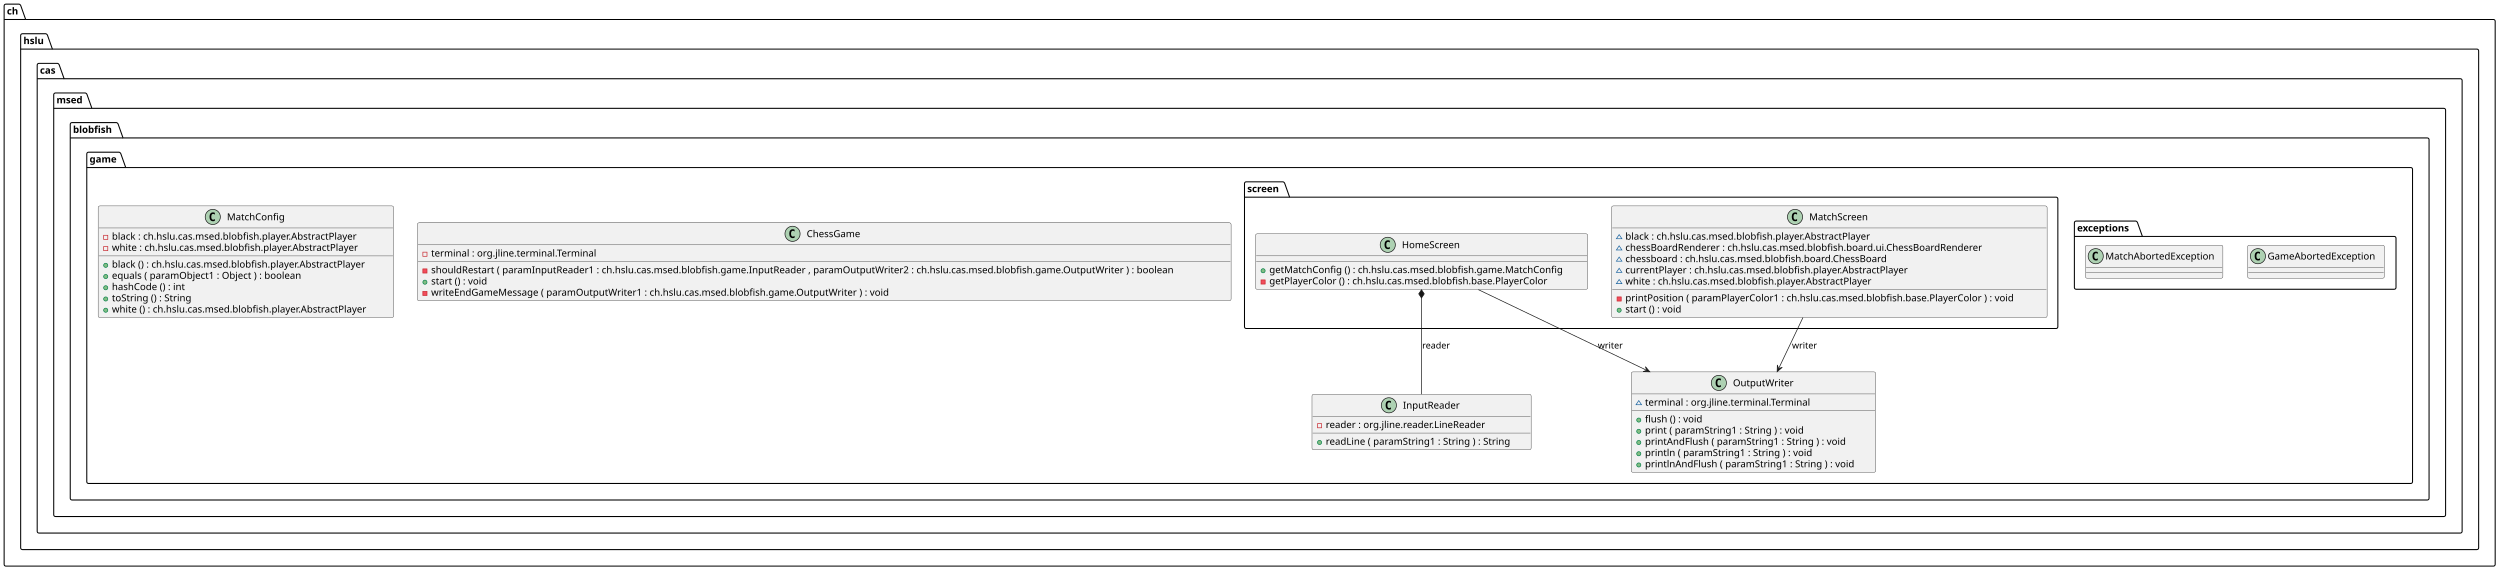
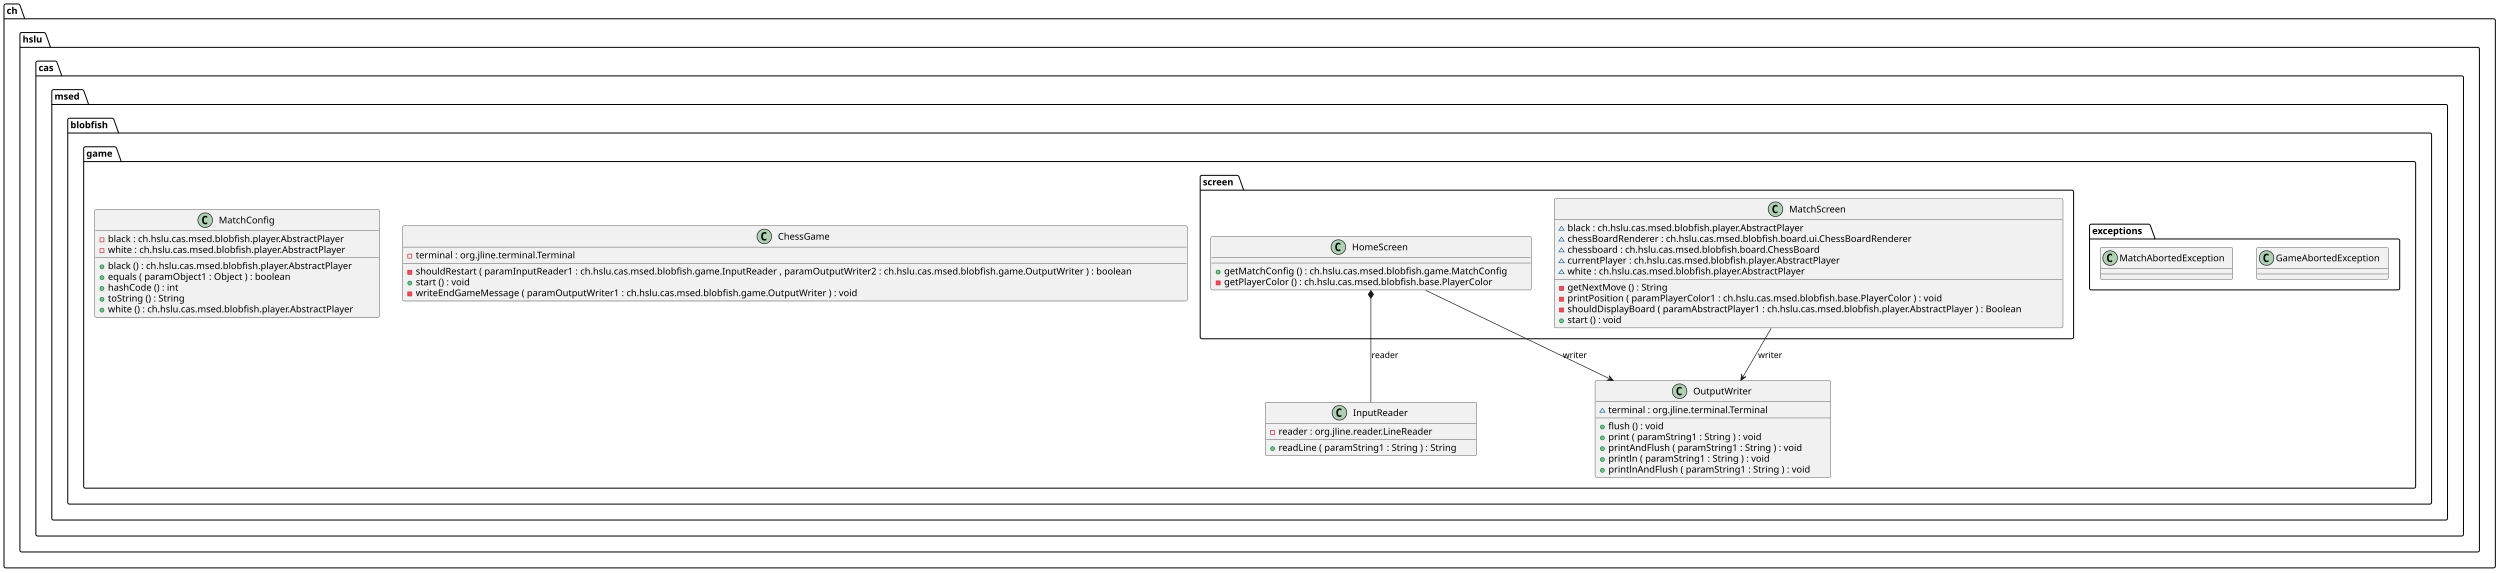
- <svg xmlns="http://www.w3.org/2000/svg" contentStyleType="text/css" data-diagram-type="CLASS" height="829px" preserveAspectRatio="none" style="width:3630px;height:829px;background:#FFFFFF;" version="1.1" viewBox="0 0 3630 829" width="3630px" zoomAndPan="magnify">
+ <svg xmlns="http://www.w3.org/2000/svg" contentStyleType="text/css" data-diagram-type="CLASS" height="862px" preserveAspectRatio="none" style="width:3764px;height:862px;background:#FFFFFF;" version="1.1" viewBox="0 0 3764 862" width="3764px" zoomAndPan="magnify">
  <defs />
  <g>
    <g class="cluster" data-entity="ch" data-source-line="2" data-uid="ent0003" id="cluster_ch">
-       <path d="M8.5,6 L27.766,6 A3.75,3.75 0 0 1 30.266,8.5 L37.266,28.297 L3620.5,28.297 A2.5,2.5 0 0 1 3623,30.797 L3623,819.5 A2.5,2.5 0 0 1 3620.5,822 L8.5,822 A2.5,2.5 0 0 1 6,819.5 L6,8.5 A2.5,2.5 0 0 1 8.5,6" fill="none" style="stroke:#000000;stroke-width:1.5;" />
+       <path d="M8.5,6 L27.766,6 A3.75,3.75 0 0 1 30.266,8.5 L37.266,28.297 L3754.5,28.297 A2.5,2.5 0 0 1 3757,30.797 L3757,852.5 A2.5,2.5 0 0 1 3754.5,855 L8.5,855 A2.5,2.5 0 0 1 6,852.5 L6,8.5 A2.5,2.5 0 0 1 8.5,6" fill="none" style="stroke:#000000;stroke-width:1.5;" />
      <line style="stroke:#000000;stroke-width:1.5;" x1="6" x2="37.266" y1="28.297" y2="28.297" />
      <text fill="#000000" font-family="sans-serif" font-size="14" font-weight="bold" lengthAdjust="spacing" textLength="18.266" x="10" y="20.995">ch</text>
    </g>
    <g class="cluster" data-entity="hslu" data-source-line="2" data-uid="ent0004" id="cluster_hslu">
-       <path d="M32.5,49 L66.565,49 A3.75,3.75 0 0 1 69.065,51.5 L76.065,71.297 L3596.5,71.297 A2.5,2.5 0 0 1 3599,73.797 L3599,795.5 A2.5,2.5 0 0 1 3596.5,798 L32.5,798 A2.5,2.5 0 0 1 30,795.5 L30,51.5 A2.5,2.5 0 0 1 32.5,49" fill="none" style="stroke:#000000;stroke-width:1.5;" />
+       <path d="M32.5,49 L66.565,49 A3.75,3.75 0 0 1 69.065,51.5 L76.065,71.297 L3730.5,71.297 A2.5,2.5 0 0 1 3733,73.797 L3733,828.5 A2.5,2.5 0 0 1 3730.5,831 L32.5,831 A2.5,2.5 0 0 1 30,828.5 L30,51.5 A2.5,2.5 0 0 1 32.5,49" fill="none" style="stroke:#000000;stroke-width:1.5;" />
      <line style="stroke:#000000;stroke-width:1.5;" x1="30" x2="76.065" y1="71.297" y2="71.297" />
      <text fill="#000000" font-family="sans-serif" font-size="14" font-weight="bold" lengthAdjust="spacing" textLength="33.065" x="34" y="63.995">hslu</text>
    </g>
    <g class="cluster" data-entity="cas" data-source-line="2" data-uid="ent0005" id="cluster_cas">
-       <path d="M56.5,92 L83.579,92 A3.75,3.75 0 0 1 86.079,94.5 L93.079,114.297 L3572.5,114.297 A2.5,2.5 0 0 1 3575,116.797 L3575,771.5 A2.5,2.5 0 0 1 3572.5,774 L56.5,774 A2.5,2.5 0 0 1 54,771.5 L54,94.5 A2.5,2.5 0 0 1 56.5,92" fill="none" style="stroke:#000000;stroke-width:1.5;" />
+       <path d="M56.5,92 L83.579,92 A3.75,3.75 0 0 1 86.079,94.5 L93.079,114.297 L3706.5,114.297 A2.5,2.5 0 0 1 3709,116.797 L3709,804.5 A2.5,2.5 0 0 1 3706.5,807 L56.5,807 A2.5,2.5 0 0 1 54,804.5 L54,94.5 A2.5,2.5 0 0 1 56.5,92" fill="none" style="stroke:#000000;stroke-width:1.5;" />
      <line style="stroke:#000000;stroke-width:1.5;" x1="54" x2="93.079" y1="114.297" y2="114.297" />
      <text fill="#000000" font-family="sans-serif" font-size="14" font-weight="bold" lengthAdjust="spacing" textLength="26.079" x="58" y="106.995">cas</text>
    </g>
    <g class="cluster" data-entity="msed" data-source-line="2" data-uid="ent0006" id="cluster_msed">
-       <path d="M80.5,135 L123.938,135 A3.75,3.75 0 0 1 126.438,137.5 L133.438,157.297 L3548.5,157.297 A2.5,2.5 0 0 1 3551,159.797 L3551,747.5 A2.5,2.5 0 0 1 3548.5,750 L80.5,750 A2.5,2.5 0 0 1 78,747.5 L78,137.5 A2.5,2.5 0 0 1 80.5,135" fill="none" style="stroke:#000000;stroke-width:1.5;" />
+       <path d="M80.5,135 L123.938,135 A3.75,3.75 0 0 1 126.438,137.5 L133.438,157.297 L3682.5,157.297 A2.5,2.5 0 0 1 3685,159.797 L3685,780.5 A2.5,2.5 0 0 1 3682.5,783 L80.5,783 A2.5,2.5 0 0 1 78,780.5 L78,137.5 A2.5,2.5 0 0 1 80.5,135" fill="none" style="stroke:#000000;stroke-width:1.5;" />
      <line style="stroke:#000000;stroke-width:1.5;" x1="78" x2="133.438" y1="157.297" y2="157.297" />
      <text fill="#000000" font-family="sans-serif" font-size="14" font-weight="bold" lengthAdjust="spacing" textLength="42.438" x="82" y="149.995">msed</text>
    </g>
    <g class="cluster" data-entity="blobfish" data-source-line="2" data-uid="ent0007" id="cluster_blobfish">
-       <path d="M104.5,178 L169.149,178 A3.75,3.75 0 0 1 171.649,180.5 L178.649,200.297 L3524.5,200.297 A2.5,2.5 0 0 1 3527,202.797 L3527,723.5 A2.5,2.5 0 0 1 3524.5,726 L104.5,726 A2.5,2.5 0 0 1 102,723.5 L102,180.5 A2.5,2.5 0 0 1 104.5,178" fill="none" style="stroke:#000000;stroke-width:1.5;" />
+       <path d="M104.5,178 L169.149,178 A3.75,3.75 0 0 1 171.649,180.5 L178.649,200.297 L3658.5,200.297 A2.5,2.5 0 0 1 3661,202.797 L3661,756.5 A2.5,2.5 0 0 1 3658.5,759 L104.5,759 A2.5,2.5 0 0 1 102,756.5 L102,180.5 A2.5,2.5 0 0 1 104.5,178" fill="none" style="stroke:#000000;stroke-width:1.5;" />
      <line style="stroke:#000000;stroke-width:1.5;" x1="102" x2="178.649" y1="200.297" y2="200.297" />
      <text fill="#000000" font-family="sans-serif" font-size="14" font-weight="bold" lengthAdjust="spacing" textLength="63.649" x="106" y="192.995">blobfish</text>
    </g>
    <g class="cluster" data-entity="game" data-source-line="2" data-uid="ent0008" id="cluster_game">
-       <path d="M128.5,221 L173.052,221 A3.75,3.75 0 0 1 175.552,223.5 L182.552,243.297 L3500.5,243.297 A2.5,2.5 0 0 1 3503,245.797 L3503,699.5 A2.5,2.5 0 0 1 3500.5,702 L128.5,702 A2.5,2.5 0 0 1 126,699.5 L126,223.5 A2.5,2.5 0 0 1 128.5,221" fill="none" style="stroke:#000000;stroke-width:1.5;" />
+       <path d="M128.5,221 L173.052,221 A3.75,3.75 0 0 1 175.552,223.5 L182.552,243.297 L3634.5,243.297 A2.5,2.5 0 0 1 3637,245.797 L3637,732.5 A2.5,2.5 0 0 1 3634.5,735 L128.5,735 A2.5,2.5 0 0 1 126,732.5 L126,223.5 A2.5,2.5 0 0 1 128.5,221" fill="none" style="stroke:#000000;stroke-width:1.5;" />
      <line style="stroke:#000000;stroke-width:1.5;" x1="126" x2="182.552" y1="243.297" y2="243.297" />
      <text fill="#000000" font-family="sans-serif" font-size="14" font-weight="bold" lengthAdjust="spacing" textLength="43.552" x="130" y="235.995">game</text>
    </g>
    <g class="cluster" data-entity="exceptions" data-source-line="37" data-uid="ent0013" id="cluster_exceptions">
-       <path d="M3014.5,321 L3101.25,321 A3.75,3.75 0 0 1 3103.75,323.5 L3110.75,343.297 L3476.5,343.297 A2.5,2.5 0 0 1 3479,345.797 L3479,417.5 A2.5,2.5 0 0 1 3476.5,420 L3014.5,420 A2.5,2.5 0 0 1 3012,417.5 L3012,323.5 A2.5,2.5 0 0 1 3014.5,321" fill="none" style="stroke:#000000;stroke-width:1.5;" />
-       <line style="stroke:#000000;stroke-width:1.5;" x1="3012" x2="3110.75" y1="343.297" y2="343.297" />
-       <text fill="#000000" font-family="sans-serif" font-size="14" font-weight="bold" lengthAdjust="spacing" textLength="85.75" x="3016" y="335.995">exceptions</text>
+       <path d="M3148.5,337.5 L3235.25,337.5 A3.75,3.75 0 0 1 3237.75,340 L3244.75,359.797 L3610.5,359.797 A2.5,2.5 0 0 1 3613,362.297 L3613,434 A2.5,2.5 0 0 1 3610.5,436.5 L3148.5,436.5 A2.5,2.5 0 0 1 3146,434 L3146,340 A2.5,2.5 0 0 1 3148.5,337.5" fill="none" style="stroke:#000000;stroke-width:1.5;" />
+       <line style="stroke:#000000;stroke-width:1.5;" x1="3146" x2="3244.75" y1="359.797" y2="359.797" />
+       <text fill="#000000" font-family="sans-serif" font-size="14" font-weight="bold" lengthAdjust="spacing" textLength="85.75" x="3150" y="352.495">exceptions</text>
    </g>
    <g class="cluster" data-entity="screen" data-source-line="45" data-uid="ent0016" id="cluster_screen">
-       <path d="M1809.5,264 L1862.993,264 A3.75,3.75 0 0 1 1865.493,266.5 L1872.493,286.297 L2985.5,286.297 A2.5,2.5 0 0 1 2988,288.797 L2988,474.5 A2.5,2.5 0 0 1 2985.5,477 L1809.5,477 A2.5,2.5 0 0 1 1807,474.5 L1807,266.5 A2.5,2.5 0 0 1 1809.5,264" fill="none" style="stroke:#000000;stroke-width:1.5;" />
+       <path d="M1809.5,264 L1862.993,264 A3.75,3.75 0 0 1 1865.493,266.5 L1872.493,286.297 L3119.5,286.297 A2.5,2.5 0 0 1 3122,288.797 L3122,507.5 A2.5,2.5 0 0 1 3119.5,510 L1809.5,510 A2.5,2.5 0 0 1 1807,507.5 L1807,266.5 A2.5,2.5 0 0 1 1809.5,264" fill="none" style="stroke:#000000;stroke-width:1.5;" />
      <line style="stroke:#000000;stroke-width:1.5;" x1="1807" x2="1872.493" y1="286.297" y2="286.297" />
      <text fill="#000000" font-family="sans-serif" font-size="14" font-weight="bold" lengthAdjust="spacing" textLength="52.493" x="1811" y="278.995">screen</text>
    </g>
    <g class="entity" data-entity="ChessGame" data-source-line="2" data-uid="ent0002" id="entity_ChessGame">
-       <rect fill="#F1F1F1" height="113.188" rx="2.5" ry="2.5" style="stroke:#181818;stroke-width:0.5;" width="1181.547" x="606" y="323.5" />
-       <ellipse cx="1150.759" cy="339.5" fill="#ADD1B2" rx="11" ry="11" style="stroke:#181818;stroke-width:1;" />
-       <path d="M1153.728,345.141 Q1153.15,345.438 1152.509,345.578 Q1151.869,345.734 1151.166,345.734 Q1148.666,345.734 1147.337,344.094 Q1146.025,342.438 1146.025,339.312 Q1146.025,336.188 1147.337,334.531 Q1148.666,332.875 1151.166,332.875 Q1151.869,332.875 1152.509,333.031 Q1153.166,333.188 1153.728,333.484 L1153.728,336.203 Q1153.103,335.625 1152.509,335.359 Q1151.916,335.078 1151.291,335.078 Q1149.947,335.078 1149.259,336.156 Q1148.572,337.219 1148.572,339.312 Q1148.572,341.406 1149.259,342.484 Q1149.947,343.547 1151.291,343.547 Q1151.916,343.547 1152.509,343.281 Q1153.103,343 1153.728,342.422 L1153.728,345.141 Z " fill="#000000" />
-       <text fill="#000000" font-family="sans-serif" font-size="14" lengthAdjust="spacing" textLength="83.528" x="1171.259" y="344.347">ChessGame</text>
-       <line style="stroke:#181818;stroke-width:0.5;" x1="607" x2="1786.547" y1="355.5" y2="355.5" />
-       <rect fill="none" height="6" style="stroke:#C82930;stroke-width:1;" width="6" x="614" y="366.148" />
-       <text fill="#000000" font-family="sans-serif" font-size="14" lengthAdjust="spacing" textLength="258.576" x="626" y="372.495">terminal : org.jline.terminal.Terminal</text>
-       <line style="stroke:#181818;stroke-width:0.5;" x1="607" x2="1786.547" y1="379.797" y2="379.797" />
-       <rect fill="#F24D5C" height="6" style="stroke:#C82930;stroke-width:1;" width="6" x="614" y="390.445" />
-       <text fill="#000000" font-family="sans-serif" font-size="14" lengthAdjust="spacing" textLength="1155.547" x="626" y="396.792">shouldRestart ( paramInputReader1 : ch.hslu.cas.msed.blobfish.game.InputReader , paramOutputWriter2 : ch.hslu.cas.msed.blobfish.game.OutputWriter ) : boolean</text>
-       <ellipse cx="617" cy="409.742" fill="#84BE84" rx="3" ry="3" style="stroke:#038048;stroke-width:1;" />
-       <text fill="#000000" font-family="sans-serif" font-size="14" lengthAdjust="spacing" textLength="91.226" x="626" y="413.089">start () : void</text>
-       <rect fill="#F24D5C" height="6" style="stroke:#C82930;stroke-width:1;" width="6" x="614" y="423.039" />
-       <text fill="#000000" font-family="sans-serif" font-size="14" lengthAdjust="spacing" textLength="713.412" x="626" y="429.386">writeEndGameMessage ( paramOutputWriter1 : ch.hslu.cas.msed.blobfish.game.OutputWriter ) : void</text>
+       <rect fill="#F1F1F1" height="113.188" rx="2.5" ry="2.5" style="stroke:#181818;stroke-width:0.5;" width="1181.547" x="606" y="340" />
+       <ellipse cx="1150.759" cy="356" fill="#ADD1B2" rx="11" ry="11" style="stroke:#181818;stroke-width:1;" />
+       <path d="M1153.728,361.641 Q1153.15,361.938 1152.509,362.078 Q1151.869,362.234 1151.166,362.234 Q1148.666,362.234 1147.337,360.594 Q1146.025,358.938 1146.025,355.812 Q1146.025,352.688 1147.337,351.031 Q1148.666,349.375 1151.166,349.375 Q1151.869,349.375 1152.509,349.531 Q1153.166,349.688 1153.728,349.984 L1153.728,352.703 Q1153.103,352.125 1152.509,351.859 Q1151.916,351.578 1151.291,351.578 Q1149.947,351.578 1149.259,352.656 Q1148.572,353.719 1148.572,355.812 Q1148.572,357.906 1149.259,358.984 Q1149.947,360.047 1151.291,360.047 Q1151.916,360.047 1152.509,359.781 Q1153.103,359.5 1153.728,358.922 L1153.728,361.641 Z " fill="#000000" />
+       <text fill="#000000" font-family="sans-serif" font-size="14" lengthAdjust="spacing" textLength="83.528" x="1171.259" y="360.847">ChessGame</text>
+       <line style="stroke:#181818;stroke-width:0.5;" x1="607" x2="1786.547" y1="372" y2="372" />
+       <rect fill="none" height="6" style="stroke:#C82930;stroke-width:1;" width="6" x="614" y="382.648" />
+       <text fill="#000000" font-family="sans-serif" font-size="14" lengthAdjust="spacing" textLength="258.576" x="626" y="388.995">terminal : org.jline.terminal.Terminal</text>
+       <line style="stroke:#181818;stroke-width:0.5;" x1="607" x2="1786.547" y1="396.297" y2="396.297" />
+       <rect fill="#F24D5C" height="6" style="stroke:#C82930;stroke-width:1;" width="6" x="614" y="406.945" />
+       <text fill="#000000" font-family="sans-serif" font-size="14" lengthAdjust="spacing" textLength="1155.547" x="626" y="413.292">shouldRestart ( paramInputReader1 : ch.hslu.cas.msed.blobfish.game.InputReader , paramOutputWriter2 : ch.hslu.cas.msed.blobfish.game.OutputWriter ) : boolean</text>
+       <ellipse cx="617" cy="426.242" fill="#84BE84" rx="3" ry="3" style="stroke:#038048;stroke-width:1;" />
+       <text fill="#000000" font-family="sans-serif" font-size="14" lengthAdjust="spacing" textLength="91.226" x="626" y="429.589">start () : void</text>
+       <rect fill="#F24D5C" height="6" style="stroke:#C82930;stroke-width:1;" width="6" x="614" y="439.539" />
+       <text fill="#000000" font-family="sans-serif" font-size="14" lengthAdjust="spacing" textLength="713.412" x="626" y="445.886">writeEndGameMessage ( paramOutputWriter1 : ch.hslu.cas.msed.blobfish.game.OutputWriter ) : void</text>
    </g>
    <g class="entity" data-entity="InputReader" data-source-line="10" data-uid="ent0009" id="entity_InputReader">
-       <rect fill="#F1F1F1" height="80.594" rx="2.5" ry="2.5" style="stroke:#181818;stroke-width:0.5;" width="318.209" x="1905" y="572.5" />
-       <ellipse cx="2016.641" cy="588.5" fill="#ADD1B2" rx="11" ry="11" style="stroke:#181818;stroke-width:1;" />
-       <path d="M2019.61,594.141 Q2019.032,594.438 2018.391,594.578 Q2017.751,594.734 2017.047,594.734 Q2014.547,594.734 2013.219,593.094 Q2011.907,591.438 2011.907,588.312 Q2011.907,585.188 2013.219,583.531 Q2014.547,581.875 2017.047,581.875 Q2017.751,581.875 2018.391,582.031 Q2019.047,582.188 2019.61,582.484 L2019.61,585.203 Q2018.985,584.625 2018.391,584.359 Q2017.797,584.078 2017.172,584.078 Q2015.829,584.078 2015.141,585.156 Q2014.454,586.219 2014.454,588.312 Q2014.454,590.406 2015.141,591.484 Q2015.829,592.547 2017.172,592.547 Q2017.797,592.547 2018.391,592.281 Q2018.985,592 2019.61,591.422 L2019.61,594.141 Z " fill="#000000" />
-       <text fill="#000000" font-family="sans-serif" font-size="14" lengthAdjust="spacing" textLength="86.427" x="2037.141" y="593.347">InputReader</text>
-       <line style="stroke:#181818;stroke-width:0.5;" x1="1906" x2="2222.209" y1="604.5" y2="604.5" />
-       <rect fill="none" height="6" style="stroke:#C82930;stroke-width:1;" width="6" x="1913" y="615.148" />
-       <text fill="#000000" font-family="sans-serif" font-size="14" lengthAdjust="spacing" textLength="251.091" x="1925" y="621.495">reader : org.jline.reader.LineReader</text>
-       <line style="stroke:#181818;stroke-width:0.5;" x1="1906" x2="2222.209" y1="628.797" y2="628.797" />
-       <ellipse cx="1916" cy="642.445" fill="#84BE84" rx="3" ry="3" style="stroke:#038048;stroke-width:1;" />
-       <text fill="#000000" font-family="sans-serif" font-size="14" lengthAdjust="spacing" textLength="292.209" x="1925" y="645.792">readLine ( paramString1 : String ) : String</text>
+       <rect fill="#F1F1F1" height="80.594" rx="2.5" ry="2.5" style="stroke:#181818;stroke-width:0.5;" width="318.209" x="1905" y="605.5" />
+       <ellipse cx="2016.641" cy="621.5" fill="#ADD1B2" rx="11" ry="11" style="stroke:#181818;stroke-width:1;" />
+       <path d="M2019.61,627.141 Q2019.032,627.438 2018.391,627.578 Q2017.751,627.734 2017.047,627.734 Q2014.547,627.734 2013.219,626.094 Q2011.907,624.438 2011.907,621.312 Q2011.907,618.188 2013.219,616.531 Q2014.547,614.875 2017.047,614.875 Q2017.751,614.875 2018.391,615.031 Q2019.047,615.188 2019.61,615.484 L2019.61,618.203 Q2018.985,617.625 2018.391,617.359 Q2017.797,617.078 2017.172,617.078 Q2015.829,617.078 2015.141,618.156 Q2014.454,619.219 2014.454,621.312 Q2014.454,623.406 2015.141,624.484 Q2015.829,625.547 2017.172,625.547 Q2017.797,625.547 2018.391,625.281 Q2018.985,625 2019.61,624.422 L2019.61,627.141 Z " fill="#000000" />
+       <text fill="#000000" font-family="sans-serif" font-size="14" lengthAdjust="spacing" textLength="86.427" x="2037.141" y="626.347">InputReader</text>
+       <line style="stroke:#181818;stroke-width:0.5;" x1="1906" x2="2222.209" y1="637.5" y2="637.5" />
+       <rect fill="none" height="6" style="stroke:#C82930;stroke-width:1;" width="6" x="1913" y="648.148" />
+       <text fill="#000000" font-family="sans-serif" font-size="14" lengthAdjust="spacing" textLength="251.091" x="1925" y="654.495">reader : org.jline.reader.LineReader</text>
+       <line style="stroke:#181818;stroke-width:0.5;" x1="1906" x2="2222.209" y1="661.797" y2="661.797" />
+       <ellipse cx="1916" cy="675.445" fill="#84BE84" rx="3" ry="3" style="stroke:#038048;stroke-width:1;" />
+       <text fill="#000000" font-family="sans-serif" font-size="14" lengthAdjust="spacing" textLength="292.209" x="1925" y="678.792">readLine ( paramString1 : String ) : String</text>
    </g>
    <g class="entity" data-entity="MatchConfig" data-source-line="16" data-uid="ent0010" id="entity_MatchConfig">
-       <rect fill="#F1F1F1" height="162.078" rx="2.5" ry="2.5" style="stroke:#181818;stroke-width:0.5;" width="429.067" x="142.5" y="299" />
-       <ellipse cx="308.965" cy="315" fill="#ADD1B2" rx="11" ry="11" style="stroke:#181818;stroke-width:1;" />
-       <path d="M311.934,320.641 Q311.356,320.938 310.715,321.078 Q310.075,321.234 309.372,321.234 Q306.872,321.234 305.543,319.594 Q304.231,317.938 304.231,314.812 Q304.231,311.688 305.543,310.031 Q306.872,308.375 309.372,308.375 Q310.075,308.375 310.715,308.531 Q311.372,308.688 311.934,308.984 L311.934,311.703 Q311.309,311.125 310.715,310.859 Q310.122,310.578 309.497,310.578 Q308.153,310.578 307.465,311.656 Q306.778,312.719 306.778,314.812 Q306.778,316.906 307.465,317.984 Q308.153,319.047 309.497,319.047 Q310.122,319.047 310.715,318.781 Q311.309,318.5 311.934,317.922 L311.934,320.641 Z " fill="#000000" />
-       <text fill="#000000" font-family="sans-serif" font-size="14" lengthAdjust="spacing" textLength="87.637" x="329.465" y="319.847">MatchConfig</text>
-       <line style="stroke:#181818;stroke-width:0.5;" x1="143.5" x2="570.567" y1="331" y2="331" />
-       <rect fill="none" height="6" style="stroke:#C82930;stroke-width:1;" width="6" x="150.5" y="341.648" />
-       <text fill="#000000" font-family="sans-serif" font-size="14" lengthAdjust="spacing" textLength="386.538" x="162.5" y="347.995">black : ch.hslu.cas.msed.blobfish.player.AbstractPlayer</text>
-       <rect fill="none" height="6" style="stroke:#C82930;stroke-width:1;" width="6" x="150.5" y="357.945" />
-       <text fill="#000000" font-family="sans-serif" font-size="14" lengthAdjust="spacing" textLength="387.693" x="162.5" y="364.292">white : ch.hslu.cas.msed.blobfish.player.AbstractPlayer</text>
-       <line style="stroke:#181818;stroke-width:0.5;" x1="143.5" x2="570.567" y1="371.594" y2="371.594" />
-       <ellipse cx="153.5" cy="385.242" fill="#84BE84" rx="3" ry="3" style="stroke:#038048;stroke-width:1;" />
-       <text fill="#000000" font-family="sans-serif" font-size="14" lengthAdjust="spacing" textLength="401.912" x="162.5" y="388.589">black () : ch.hslu.cas.msed.blobfish.player.AbstractPlayer</text>
-       <ellipse cx="153.5" cy="401.539" fill="#84BE84" rx="3" ry="3" style="stroke:#038048;stroke-width:1;" />
-       <text fill="#000000" font-family="sans-serif" font-size="14" lengthAdjust="spacing" textLength="299.154" x="162.5" y="404.886">equals ( paramObject1 : Object ) : boolean</text>
-       <ellipse cx="153.5" cy="417.836" fill="#84BE84" rx="3" ry="3" style="stroke:#038048;stroke-width:1;" />
-       <text fill="#000000" font-family="sans-serif" font-size="14" lengthAdjust="spacing" textLength="116.703" x="162.5" y="421.183">hashCode () : int</text>
-       <ellipse cx="153.5" cy="434.133" fill="#84BE84" rx="3" ry="3" style="stroke:#038048;stroke-width:1;" />
-       <text fill="#000000" font-family="sans-serif" font-size="14" lengthAdjust="spacing" textLength="126.608" x="162.5" y="437.479">toString () : String</text>
-       <ellipse cx="153.5" cy="450.43" fill="#84BE84" rx="3" ry="3" style="stroke:#038048;stroke-width:1;" />
-       <text fill="#000000" font-family="sans-serif" font-size="14" lengthAdjust="spacing" textLength="403.067" x="162.5" y="453.776">white () : ch.hslu.cas.msed.blobfish.player.AbstractPlayer</text>
+       <rect fill="#F1F1F1" height="162.078" rx="2.5" ry="2.5" style="stroke:#181818;stroke-width:0.5;" width="429.067" x="142.5" y="315.5" />
+       <ellipse cx="308.965" cy="331.5" fill="#ADD1B2" rx="11" ry="11" style="stroke:#181818;stroke-width:1;" />
+       <path d="M311.934,337.141 Q311.356,337.438 310.715,337.578 Q310.075,337.734 309.372,337.734 Q306.872,337.734 305.543,336.094 Q304.231,334.438 304.231,331.312 Q304.231,328.188 305.543,326.531 Q306.872,324.875 309.372,324.875 Q310.075,324.875 310.715,325.031 Q311.372,325.188 311.934,325.484 L311.934,328.203 Q311.309,327.625 310.715,327.359 Q310.122,327.078 309.497,327.078 Q308.153,327.078 307.465,328.156 Q306.778,329.219 306.778,331.312 Q306.778,333.406 307.465,334.484 Q308.153,335.547 309.497,335.547 Q310.122,335.547 310.715,335.281 Q311.309,335 311.934,334.422 L311.934,337.141 Z " fill="#000000" />
+       <text fill="#000000" font-family="sans-serif" font-size="14" lengthAdjust="spacing" textLength="87.637" x="329.465" y="336.347">MatchConfig</text>
+       <line style="stroke:#181818;stroke-width:0.5;" x1="143.5" x2="570.567" y1="347.5" y2="347.5" />
+       <rect fill="none" height="6" style="stroke:#C82930;stroke-width:1;" width="6" x="150.5" y="358.148" />
+       <text fill="#000000" font-family="sans-serif" font-size="14" lengthAdjust="spacing" textLength="386.538" x="162.5" y="364.495">black : ch.hslu.cas.msed.blobfish.player.AbstractPlayer</text>
+       <rect fill="none" height="6" style="stroke:#C82930;stroke-width:1;" width="6" x="150.5" y="374.445" />
+       <text fill="#000000" font-family="sans-serif" font-size="14" lengthAdjust="spacing" textLength="387.693" x="162.5" y="380.792">white : ch.hslu.cas.msed.blobfish.player.AbstractPlayer</text>
+       <line style="stroke:#181818;stroke-width:0.5;" x1="143.5" x2="570.567" y1="388.094" y2="388.094" />
+       <ellipse cx="153.5" cy="401.742" fill="#84BE84" rx="3" ry="3" style="stroke:#038048;stroke-width:1;" />
+       <text fill="#000000" font-family="sans-serif" font-size="14" lengthAdjust="spacing" textLength="401.912" x="162.5" y="405.089">black () : ch.hslu.cas.msed.blobfish.player.AbstractPlayer</text>
+       <ellipse cx="153.5" cy="418.039" fill="#84BE84" rx="3" ry="3" style="stroke:#038048;stroke-width:1;" />
+       <text fill="#000000" font-family="sans-serif" font-size="14" lengthAdjust="spacing" textLength="299.154" x="162.5" y="421.386">equals ( paramObject1 : Object ) : boolean</text>
+       <ellipse cx="153.5" cy="434.336" fill="#84BE84" rx="3" ry="3" style="stroke:#038048;stroke-width:1;" />
+       <text fill="#000000" font-family="sans-serif" font-size="14" lengthAdjust="spacing" textLength="116.703" x="162.5" y="437.683">hashCode () : int</text>
+       <ellipse cx="153.5" cy="450.633" fill="#84BE84" rx="3" ry="3" style="stroke:#038048;stroke-width:1;" />
+       <text fill="#000000" font-family="sans-serif" font-size="14" lengthAdjust="spacing" textLength="126.608" x="162.5" y="453.979">toString () : String</text>
+       <ellipse cx="153.5" cy="466.93" fill="#84BE84" rx="3" ry="3" style="stroke:#038048;stroke-width:1;" />
+       <text fill="#000000" font-family="sans-serif" font-size="14" lengthAdjust="spacing" textLength="403.067" x="162.5" y="470.276">white () : ch.hslu.cas.msed.blobfish.player.AbstractPlayer</text>
    </g>
    <g class="entity" data-entity="OutputWriter" data-source-line="27" data-uid="ent0011" id="entity_OutputWriter">
-       <rect fill="#F1F1F1" height="145.781" rx="2.5" ry="2.5" style="stroke:#181818;stroke-width:0.5;" width="355.021" x="2368.5" y="540" />
-       <ellipse cx="2495.771" cy="556" fill="#ADD1B2" rx="11" ry="11" style="stroke:#181818;stroke-width:1;" />
-       <path d="M2498.74,561.641 Q2498.162,561.938 2497.521,562.078 Q2496.881,562.234 2496.178,562.234 Q2493.678,562.234 2492.35,560.594 Q2491.037,558.938 2491.037,555.812 Q2491.037,552.688 2492.35,551.031 Q2493.678,549.375 2496.178,549.375 Q2496.881,549.375 2497.521,549.531 Q2498.178,549.688 2498.74,549.984 L2498.74,552.703 Q2498.115,552.125 2497.521,551.859 Q2496.928,551.578 2496.303,551.578 Q2494.959,551.578 2494.271,552.656 Q2493.584,553.719 2493.584,555.812 Q2493.584,557.906 2494.271,558.984 Q2494.959,560.047 2496.303,560.047 Q2496.928,560.047 2497.521,559.781 Q2498.115,559.5 2498.74,558.922 L2498.74,561.641 Z " fill="#000000" />
-       <text fill="#000000" font-family="sans-serif" font-size="14" lengthAdjust="spacing" textLength="91.978" x="2516.271" y="560.847">OutputWriter</text>
-       <line style="stroke:#181818;stroke-width:0.5;" x1="2369.5" x2="2722.521" y1="572" y2="572" />
-       <polygon fill="none" points="2379.5,581.648,2375.5,587.648,2383.5,587.648" style="stroke:#1963A0;stroke-width:1;" />
-       <text fill="#000000" font-family="sans-serif" font-size="14" lengthAdjust="spacing" textLength="258.576" x="2388.5" y="588.995">terminal : org.jline.terminal.Terminal</text>
-       <line style="stroke:#181818;stroke-width:0.5;" x1="2369.5" x2="2722.521" y1="596.297" y2="596.297" />
-       <ellipse cx="2379.5" cy="609.945" fill="#84BE84" rx="3" ry="3" style="stroke:#038048;stroke-width:1;" />
-       <text fill="#000000" font-family="sans-serif" font-size="14" lengthAdjust="spacing" textLength="92.477" x="2388.5" y="613.292">flush () : void</text>
-       <ellipse cx="2379.5" cy="626.242" fill="#84BE84" rx="3" ry="3" style="stroke:#038048;stroke-width:1;" />
-       <text fill="#000000" font-family="sans-serif" font-size="14" lengthAdjust="spacing" textLength="251.939" x="2388.5" y="629.589">print ( paramString1 : String ) : void</text>
-       <ellipse cx="2379.5" cy="642.539" fill="#84BE84" rx="3" ry="3" style="stroke:#038048;stroke-width:1;" />
-       <text fill="#000000" font-family="sans-serif" font-size="14" lengthAdjust="spacing" textLength="316.258" x="2388.5" y="645.886">printAndFlush ( paramString1 : String ) : void</text>
-       <ellipse cx="2379.5" cy="658.836" fill="#84BE84" rx="3" ry="3" style="stroke:#038048;stroke-width:1;" />
-       <text fill="#000000" font-family="sans-serif" font-size="14" lengthAdjust="spacing" textLength="264.701" x="2388.5" y="662.183">println ( paramString1 : String ) : void</text>
-       <ellipse cx="2379.5" cy="675.133" fill="#84BE84" rx="3" ry="3" style="stroke:#038048;stroke-width:1;" />
-       <text fill="#000000" font-family="sans-serif" font-size="14" lengthAdjust="spacing" textLength="329.021" x="2388.5" y="678.48">printlnAndFlush ( paramString1 : String ) : void</text>
+       <rect fill="#F1F1F1" height="145.781" rx="2.5" ry="2.5" style="stroke:#181818;stroke-width:0.5;" width="355.021" x="2401.5" y="573" />
+       <ellipse cx="2528.771" cy="589" fill="#ADD1B2" rx="11" ry="11" style="stroke:#181818;stroke-width:1;" />
+       <path d="M2531.74,594.641 Q2531.162,594.938 2530.521,595.078 Q2529.881,595.234 2529.178,595.234 Q2526.678,595.234 2525.35,593.594 Q2524.037,591.938 2524.037,588.812 Q2524.037,585.688 2525.35,584.031 Q2526.678,582.375 2529.178,582.375 Q2529.881,582.375 2530.521,582.531 Q2531.178,582.688 2531.74,582.984 L2531.74,585.703 Q2531.115,585.125 2530.521,584.859 Q2529.928,584.578 2529.303,584.578 Q2527.959,584.578 2527.271,585.656 Q2526.584,586.719 2526.584,588.812 Q2526.584,590.906 2527.271,591.984 Q2527.959,593.047 2529.303,593.047 Q2529.928,593.047 2530.521,592.781 Q2531.115,592.5 2531.74,591.922 L2531.74,594.641 Z " fill="#000000" />
+       <text fill="#000000" font-family="sans-serif" font-size="14" lengthAdjust="spacing" textLength="91.978" x="2549.271" y="593.847">OutputWriter</text>
+       <line style="stroke:#181818;stroke-width:0.5;" x1="2402.5" x2="2755.521" y1="605" y2="605" />
+       <polygon fill="none" points="2412.5,614.648,2408.5,620.648,2416.5,620.648" style="stroke:#1963A0;stroke-width:1;" />
+       <text fill="#000000" font-family="sans-serif" font-size="14" lengthAdjust="spacing" textLength="258.576" x="2421.5" y="621.995">terminal : org.jline.terminal.Terminal</text>
+       <line style="stroke:#181818;stroke-width:0.5;" x1="2402.5" x2="2755.521" y1="629.297" y2="629.297" />
+       <ellipse cx="2412.5" cy="642.945" fill="#84BE84" rx="3" ry="3" style="stroke:#038048;stroke-width:1;" />
+       <text fill="#000000" font-family="sans-serif" font-size="14" lengthAdjust="spacing" textLength="92.477" x="2421.5" y="646.292">flush () : void</text>
+       <ellipse cx="2412.5" cy="659.242" fill="#84BE84" rx="3" ry="3" style="stroke:#038048;stroke-width:1;" />
+       <text fill="#000000" font-family="sans-serif" font-size="14" lengthAdjust="spacing" textLength="251.939" x="2421.5" y="662.589">print ( paramString1 : String ) : void</text>
+       <ellipse cx="2412.5" cy="675.539" fill="#84BE84" rx="3" ry="3" style="stroke:#038048;stroke-width:1;" />
+       <text fill="#000000" font-family="sans-serif" font-size="14" lengthAdjust="spacing" textLength="316.258" x="2421.5" y="678.886">printAndFlush ( paramString1 : String ) : void</text>
+       <ellipse cx="2412.5" cy="691.836" fill="#84BE84" rx="3" ry="3" style="stroke:#038048;stroke-width:1;" />
+       <text fill="#000000" font-family="sans-serif" font-size="14" lengthAdjust="spacing" textLength="264.701" x="2421.5" y="695.183">println ( paramString1 : String ) : void</text>
+       <ellipse cx="2412.5" cy="708.133" fill="#84BE84" rx="3" ry="3" style="stroke:#038048;stroke-width:1;" />
+       <text fill="#000000" font-family="sans-serif" font-size="14" lengthAdjust="spacing" textLength="329.021" x="2421.5" y="711.48">printlnAndFlush ( paramString1 : String ) : void</text>
    </g>
    <g class="entity" data-entity="GameAbortedException" data-source-line="37" data-uid="ent0012" id="entity_GameAbortedException">
-       <rect fill="#F1F1F1" height="48" rx="2.5" ry="2.5" style="stroke:#181818;stroke-width:0.5;" width="198.599" x="3263.5" y="356" />
-       <ellipse cx="3278.5" cy="372" fill="#ADD1B2" rx="11" ry="11" style="stroke:#181818;stroke-width:1;" />
-       <path d="M3281.469,377.641 Q3280.891,377.938 3280.25,378.078 Q3279.609,378.234 3278.906,378.234 Q3276.406,378.234 3275.078,376.594 Q3273.766,374.938 3273.766,371.812 Q3273.766,368.688 3275.078,367.031 Q3276.406,365.375 3278.906,365.375 Q3279.609,365.375 3280.25,365.531 Q3280.906,365.688 3281.469,365.984 L3281.469,368.703 Q3280.844,368.125 3280.25,367.859 Q3279.656,367.578 3279.031,367.578 Q3277.688,367.578 3277,368.656 Q3276.312,369.719 3276.312,371.812 Q3276.312,373.906 3277,374.984 Q3277.688,376.047 3279.031,376.047 Q3279.656,376.047 3280.25,375.781 Q3280.844,375.5 3281.469,374.922 L3281.469,377.641 Z " fill="#000000" />
-       <text fill="#000000" font-family="sans-serif" font-size="14" lengthAdjust="spacing" textLength="166.599" x="3292.5" y="376.847">GameAbortedException</text>
-       <line style="stroke:#181818;stroke-width:0.5;" x1="3264.5" x2="3461.099" y1="388" y2="388" />
-       <line style="stroke:#181818;stroke-width:0.5;" x1="3264.5" x2="3461.099" y1="396" y2="396" />
+       <rect fill="#F1F1F1" height="48" rx="2.5" ry="2.5" style="stroke:#181818;stroke-width:0.5;" width="198.599" x="3397.5" y="372.5" />
+       <ellipse cx="3412.5" cy="388.5" fill="#ADD1B2" rx="11" ry="11" style="stroke:#181818;stroke-width:1;" />
+       <path d="M3415.469,394.141 Q3414.891,394.438 3414.25,394.578 Q3413.609,394.734 3412.906,394.734 Q3410.406,394.734 3409.078,393.094 Q3407.766,391.438 3407.766,388.312 Q3407.766,385.188 3409.078,383.531 Q3410.406,381.875 3412.906,381.875 Q3413.609,381.875 3414.25,382.031 Q3414.906,382.188 3415.469,382.484 L3415.469,385.203 Q3414.844,384.625 3414.25,384.359 Q3413.656,384.078 3413.031,384.078 Q3411.688,384.078 3411,385.156 Q3410.312,386.219 3410.312,388.312 Q3410.312,390.406 3411,391.484 Q3411.688,392.547 3413.031,392.547 Q3413.656,392.547 3414.25,392.281 Q3414.844,392 3415.469,391.422 L3415.469,394.141 Z " fill="#000000" />
+       <text fill="#000000" font-family="sans-serif" font-size="14" lengthAdjust="spacing" textLength="166.599" x="3426.5" y="393.347">GameAbortedException</text>
+       <line style="stroke:#181818;stroke-width:0.5;" x1="3398.5" x2="3595.099" y1="404.5" y2="404.5" />
+       <line style="stroke:#181818;stroke-width:0.5;" x1="3398.5" x2="3595.099" y1="412.5" y2="412.5" />
    </g>
    <g class="entity" data-entity="MatchAbortedException" data-source-line="41" data-uid="ent0014" id="entity_MatchAbortedException">
-       <rect fill="#F1F1F1" height="48" rx="2.5" ry="2.5" style="stroke:#181818;stroke-width:0.5;" width="199.638" x="3028" y="356" />
-       <ellipse cx="3043" cy="372" fill="#ADD1B2" rx="11" ry="11" style="stroke:#181818;stroke-width:1;" />
-       <path d="M3045.969,377.641 Q3045.391,377.938 3044.75,378.078 Q3044.109,378.234 3043.406,378.234 Q3040.906,378.234 3039.578,376.594 Q3038.266,374.938 3038.266,371.812 Q3038.266,368.688 3039.578,367.031 Q3040.906,365.375 3043.406,365.375 Q3044.109,365.375 3044.75,365.531 Q3045.406,365.688 3045.969,365.984 L3045.969,368.703 Q3045.344,368.125 3044.75,367.859 Q3044.156,367.578 3043.531,367.578 Q3042.188,367.578 3041.5,368.656 Q3040.812,369.719 3040.812,371.812 Q3040.812,373.906 3041.5,374.984 Q3042.188,376.047 3043.531,376.047 Q3044.156,376.047 3044.75,375.781 Q3045.344,375.5 3045.969,374.922 L3045.969,377.641 Z " fill="#000000" />
-       <text fill="#000000" font-family="sans-serif" font-size="14" lengthAdjust="spacing" textLength="167.638" x="3057" y="376.847">MatchAbortedException</text>
-       <line style="stroke:#181818;stroke-width:0.5;" x1="3029" x2="3226.638" y1="388" y2="388" />
-       <line style="stroke:#181818;stroke-width:0.5;" x1="3029" x2="3226.638" y1="396" y2="396" />
+       <rect fill="#F1F1F1" height="48" rx="2.5" ry="2.5" style="stroke:#181818;stroke-width:0.5;" width="199.638" x="3162" y="372.5" />
+       <ellipse cx="3177" cy="388.5" fill="#ADD1B2" rx="11" ry="11" style="stroke:#181818;stroke-width:1;" />
+       <path d="M3179.969,394.141 Q3179.391,394.438 3178.75,394.578 Q3178.109,394.734 3177.406,394.734 Q3174.906,394.734 3173.578,393.094 Q3172.266,391.438 3172.266,388.312 Q3172.266,385.188 3173.578,383.531 Q3174.906,381.875 3177.406,381.875 Q3178.109,381.875 3178.75,382.031 Q3179.406,382.188 3179.969,382.484 L3179.969,385.203 Q3179.344,384.625 3178.75,384.359 Q3178.156,384.078 3177.531,384.078 Q3176.188,384.078 3175.5,385.156 Q3174.812,386.219 3174.812,388.312 Q3174.812,390.406 3175.5,391.484 Q3176.188,392.547 3177.531,392.547 Q3178.156,392.547 3178.75,392.281 Q3179.344,392 3179.969,391.422 L3179.969,394.141 Z " fill="#000000" />
+       <text fill="#000000" font-family="sans-serif" font-size="14" lengthAdjust="spacing" textLength="167.638" x="3191" y="393.347">MatchAbortedException</text>
+       <line style="stroke:#181818;stroke-width:0.5;" x1="3163" x2="3360.638" y1="404.5" y2="404.5" />
+       <line style="stroke:#181818;stroke-width:0.5;" x1="3163" x2="3360.638" y1="412.5" y2="412.5" />
    </g>
    <g class="entity" data-entity="HomeScreen" data-source-line="45" data-uid="ent0015" id="entity_HomeScreen">
-       <rect fill="#F1F1F1" height="80.594" rx="2.5" ry="2.5" style="stroke:#181818;stroke-width:0.5;" width="482.388" x="1823" y="339.5" />
-       <ellipse cx="2015.052" cy="355.5" fill="#ADD1B2" rx="11" ry="11" style="stroke:#181818;stroke-width:1;" />
-       <path d="M2018.021,361.141 Q2017.443,361.438 2016.802,361.578 Q2016.162,361.734 2015.458,361.734 Q2012.958,361.734 2011.63,360.094 Q2010.318,358.438 2010.318,355.312 Q2010.318,352.188 2011.63,350.531 Q2012.958,348.875 2015.458,348.875 Q2016.162,348.875 2016.802,349.031 Q2017.458,349.188 2018.021,349.484 L2018.021,352.203 Q2017.396,351.625 2016.802,351.359 Q2016.208,351.078 2015.583,351.078 Q2014.24,351.078 2013.552,352.156 Q2012.865,353.219 2012.865,355.312 Q2012.865,357.406 2013.552,358.484 Q2014.24,359.547 2015.583,359.547 Q2016.208,359.547 2016.802,359.281 Q2017.396,359 2018.021,358.422 L2018.021,361.141 Z " fill="#000000" />
-       <text fill="#000000" font-family="sans-serif" font-size="14" lengthAdjust="spacing" textLength="89.783" x="2035.552" y="360.347">HomeScreen</text>
-       <line style="stroke:#181818;stroke-width:0.5;" x1="1824" x2="2304.388" y1="371.5" y2="371.5" />
-       <line style="stroke:#181818;stroke-width:0.5;" x1="1824" x2="2304.388" y1="379.5" y2="379.5" />
-       <ellipse cx="1834" cy="393.148" fill="#84BE84" rx="3" ry="3" style="stroke:#038048;stroke-width:1;" />
-       <text fill="#000000" font-family="sans-serif" font-size="14" lengthAdjust="spacing" textLength="456.388" x="1843" y="396.495">getMatchConfig () : ch.hslu.cas.msed.blobfish.game.MatchConfig</text>
-       <rect fill="#F24D5C" height="6" style="stroke:#C82930;stroke-width:1;" width="6" x="1831" y="406.445" />
-       <text fill="#000000" font-family="sans-serif" font-size="14" lengthAdjust="spacing" textLength="435.005" x="1843" y="412.792">getPlayerColor () : ch.hslu.cas.msed.blobfish.base.PlayerColor</text>
+       <rect fill="#F1F1F1" height="80.594" rx="2.5" ry="2.5" style="stroke:#181818;stroke-width:0.5;" width="482.388" x="1823" y="356" />
+       <ellipse cx="2015.052" cy="372" fill="#ADD1B2" rx="11" ry="11" style="stroke:#181818;stroke-width:1;" />
+       <path d="M2018.021,377.641 Q2017.443,377.938 2016.802,378.078 Q2016.162,378.234 2015.458,378.234 Q2012.958,378.234 2011.63,376.594 Q2010.318,374.938 2010.318,371.812 Q2010.318,368.688 2011.63,367.031 Q2012.958,365.375 2015.458,365.375 Q2016.162,365.375 2016.802,365.531 Q2017.458,365.688 2018.021,365.984 L2018.021,368.703 Q2017.396,368.125 2016.802,367.859 Q2016.208,367.578 2015.583,367.578 Q2014.24,367.578 2013.552,368.656 Q2012.865,369.719 2012.865,371.812 Q2012.865,373.906 2013.552,374.984 Q2014.24,376.047 2015.583,376.047 Q2016.208,376.047 2016.802,375.781 Q2017.396,375.5 2018.021,374.922 L2018.021,377.641 Z " fill="#000000" />
+       <text fill="#000000" font-family="sans-serif" font-size="14" lengthAdjust="spacing" textLength="89.783" x="2035.552" y="376.847">HomeScreen</text>
+       <line style="stroke:#181818;stroke-width:0.5;" x1="1824" x2="2304.388" y1="388" y2="388" />
+       <line style="stroke:#181818;stroke-width:0.5;" x1="1824" x2="2304.388" y1="396" y2="396" />
+       <ellipse cx="1834" cy="409.648" fill="#84BE84" rx="3" ry="3" style="stroke:#038048;stroke-width:1;" />
+       <text fill="#000000" font-family="sans-serif" font-size="14" lengthAdjust="spacing" textLength="456.388" x="1843" y="412.995">getMatchConfig () : ch.hslu.cas.msed.blobfish.game.MatchConfig</text>
+       <rect fill="#F24D5C" height="6" style="stroke:#C82930;stroke-width:1;" width="6" x="1831" y="422.945" />
+       <text fill="#000000" font-family="sans-serif" font-size="14" lengthAdjust="spacing" textLength="435.005" x="1843" y="429.292">getPlayerColor () : ch.hslu.cas.msed.blobfish.base.PlayerColor</text>
    </g>
    <g class="entity" data-entity="MatchScreen" data-source-line="51" data-uid="ent0017" id="entity_MatchScreen">
-       <rect fill="#F1F1F1" height="162.078" rx="2.5" ry="2.5" style="stroke:#181818;stroke-width:0.5;" width="632.409" x="2340" y="299" />
-       <ellipse cx="2606.376" cy="315" fill="#ADD1B2" rx="11" ry="11" style="stroke:#181818;stroke-width:1;" />
-       <path d="M2609.345,320.641 Q2608.767,320.938 2608.126,321.078 Q2607.485,321.234 2606.782,321.234 Q2604.282,321.234 2602.954,319.594 Q2601.642,317.938 2601.642,314.812 Q2601.642,311.688 2602.954,310.031 Q2604.282,308.375 2606.782,308.375 Q2607.485,308.375 2608.126,308.531 Q2608.782,308.688 2609.345,308.984 L2609.345,311.703 Q2608.72,311.125 2608.126,310.859 Q2607.532,310.578 2606.907,310.578 Q2605.564,310.578 2604.876,311.656 Q2604.189,312.719 2604.189,314.812 Q2604.189,316.906 2604.876,317.984 Q2605.564,319.047 2606.907,319.047 Q2607.532,319.047 2608.126,318.781 Q2608.72,318.5 2609.345,317.922 L2609.345,320.641 Z " fill="#000000" />
-       <text fill="#000000" font-family="sans-serif" font-size="14" lengthAdjust="spacing" textLength="91.157" x="2626.876" y="319.847">MatchScreen</text>
-       <line style="stroke:#181818;stroke-width:0.5;" x1="2341" x2="2971.409" y1="331" y2="331" />
+       <rect fill="#F1F1F1" height="194.672" rx="2.5" ry="2.5" style="stroke:#181818;stroke-width:0.5;" width="766.018" x="2340" y="299" />
+       <ellipse cx="2673.18" cy="315" fill="#ADD1B2" rx="11" ry="11" style="stroke:#181818;stroke-width:1;" />
+       <path d="M2676.149,320.641 Q2675.571,320.938 2674.93,321.078 Q2674.29,321.234 2673.586,321.234 Q2671.086,321.234 2669.758,319.594 Q2668.446,317.938 2668.446,314.812 Q2668.446,311.688 2669.758,310.031 Q2671.086,308.375 2673.586,308.375 Q2674.29,308.375 2674.93,308.531 Q2675.586,308.688 2676.149,308.984 L2676.149,311.703 Q2675.524,311.125 2674.93,310.859 Q2674.336,310.578 2673.711,310.578 Q2672.368,310.578 2671.68,311.656 Q2670.993,312.719 2670.993,314.812 Q2670.993,316.906 2671.68,317.984 Q2672.368,319.047 2673.711,319.047 Q2674.336,319.047 2674.93,318.781 Q2675.524,318.5 2676.149,317.922 L2676.149,320.641 Z " fill="#000000" />
+       <text fill="#000000" font-family="sans-serif" font-size="14" lengthAdjust="spacing" textLength="91.157" x="2693.68" y="319.847">MatchScreen</text>
+       <line style="stroke:#181818;stroke-width:0.5;" x1="2341" x2="3105.018" y1="331" y2="331" />
      <polygon fill="none" points="2351,340.648,2347,346.648,2355,346.648" style="stroke:#1963A0;stroke-width:1;" />
      <text fill="#000000" font-family="sans-serif" font-size="14" lengthAdjust="spacing" textLength="386.538" x="2360" y="347.995">black : ch.hslu.cas.msed.blobfish.player.AbstractPlayer</text>
      <polygon fill="none" points="2351,356.945,2347,362.945,2355,362.945" style="stroke:#1963A0;stroke-width:1;" />
      <text fill="#000000" font-family="sans-serif" font-size="14" lengthAdjust="spacing" textLength="555.003" x="2360" y="364.292">chessBoardRenderer : ch.hslu.cas.msed.blobfish.board.ui.ChessBoardRenderer</text>
      <polygon fill="none" points="2351,373.242,2347,379.242,2355,379.242" style="stroke:#1963A0;stroke-width:1;" />
      <text fill="#000000" font-family="sans-serif" font-size="14" lengthAdjust="spacing" textLength="407.394" x="2360" y="380.589">chessboard : ch.hslu.cas.msed.blobfish.board.ChessBoard</text>
      <polygon fill="none" points="2351,389.539,2347,395.539,2355,395.539" style="stroke:#1963A0;stroke-width:1;" />
      <text fill="#000000" font-family="sans-serif" font-size="14" lengthAdjust="spacing" textLength="444.001" x="2360" y="396.886">currentPlayer : ch.hslu.cas.msed.blobfish.player.AbstractPlayer</text>
      <polygon fill="none" points="2351,405.836,2347,411.836,2355,411.836" style="stroke:#1963A0;stroke-width:1;" />
      <text fill="#000000" font-family="sans-serif" font-size="14" lengthAdjust="spacing" textLength="387.693" x="2360" y="413.183">white : ch.hslu.cas.msed.blobfish.player.AbstractPlayer</text>
-       <line style="stroke:#181818;stroke-width:0.5;" x1="2341" x2="2971.409" y1="420.484" y2="420.484" />
+       <line style="stroke:#181818;stroke-width:0.5;" x1="2341" x2="3105.018" y1="420.484" y2="420.484" />
      <rect fill="#F24D5C" height="6" style="stroke:#C82930;stroke-width:1;" width="6" x="2348" y="431.133" />
-       <text fill="#000000" font-family="sans-serif" font-size="14" lengthAdjust="spacing" textLength="606.409" x="2360" y="437.479">printPosition ( paramPlayerColor1 : ch.hslu.cas.msed.blobfish.base.PlayerColor ) : void</text>
-       <ellipse cx="2351" cy="450.43" fill="#84BE84" rx="3" ry="3" style="stroke:#038048;stroke-width:1;" />
-       <text fill="#000000" font-family="sans-serif" font-size="14" lengthAdjust="spacing" textLength="91.226" x="2360" y="453.776">start () : void</text>
+       <text fill="#000000" font-family="sans-serif" font-size="14" lengthAdjust="spacing" textLength="164.165" x="2360" y="437.479">getNextMove () : String</text>
+       <rect fill="#F24D5C" height="6" style="stroke:#C82930;stroke-width:1;" width="6" x="2348" y="447.43" />
+       <text fill="#000000" font-family="sans-serif" font-size="14" lengthAdjust="spacing" textLength="606.409" x="2360" y="453.776">printPosition ( paramPlayerColor1 : ch.hslu.cas.msed.blobfish.base.PlayerColor ) : void</text>
+       <rect fill="#F24D5C" height="6" style="stroke:#C82930;stroke-width:1;" width="6" x="2348" y="463.727" />
+       <text fill="#000000" font-family="sans-serif" font-size="14" lengthAdjust="spacing" textLength="740.018" x="2360" y="470.073">shouldDisplayBoard ( paramAbstractPlayer1 : ch.hslu.cas.msed.blobfish.player.AbstractPlayer ) : Boolean</text>
+       <ellipse cx="2351" cy="483.023" fill="#84BE84" rx="3" ry="3" style="stroke:#038048;stroke-width:1;" />
+       <text fill="#000000" font-family="sans-serif" font-size="14" lengthAdjust="spacing" textLength="91.226" x="2360" y="486.37">start () : void</text>
    </g>
-     <g class="link" data-entity-1="HomeScreen" data-entity-2="InputReader" data-source-line="64" data-uid="lnk18" id="link_HomeScreen_InputReader">
-       <path codeLine="64" d="M2064,432.71 C2064,475.15 2064,530.03 2064,572.42" fill="none" id="HomeScreen-backto-InputReader" style="stroke:#181818;stroke-width:1;" />
-       <polygon fill="#181818" points="2064,420.71,2060,426.71,2064,432.71,2068,426.71,2064,420.71" style="stroke:#181818;stroke-width:1;" />
-       <text fill="#000000" font-family="sans-serif" font-size="13" lengthAdjust="spacing" textLength="42.904" x="2065" y="506.067">reader</text>
+     <g class="link" data-entity-1="HomeScreen" data-entity-2="InputReader" data-source-line="66" data-uid="lnk18" id="link_HomeScreen_InputReader">
+       <path codeLine="66" d="M2064,449.27 C2064,495.45 2064,559.19 2064,605.33" fill="none" id="HomeScreen-backto-InputReader" style="stroke:#181818;stroke-width:1;" />
+       <polygon fill="#181818" points="2064,437.27,2060,443.27,2064,449.27,2068,443.27,2064,437.27" style="stroke:#181818;stroke-width:1;" />
+       <text fill="#000000" font-family="sans-serif" font-size="13" lengthAdjust="spacing" textLength="42.904" x="2065" y="539.067">reader</text>
    </g>
-     <g class="link" data-entity-1="HomeScreen" data-entity-2="OutputWriter" data-source-line="65" data-uid="lnk19" id="link_HomeScreen_OutputWriter">
-       <path codeLine="65" d="M2146.58,420.58 C2214.78,453.26 2307.949,497.917 2390.109,537.287" fill="none" id="HomeScreen-to-OutputWriter" style="stroke:#181818;stroke-width:1;" />
-       <polygon fill="#181818" points="2395.52,539.88,2389.132,532.384,2391.011,537.719,2385.675,539.598,2395.52,539.88" style="stroke:#181818;stroke-width:1;" />
-       <text fill="#000000" font-family="sans-serif" font-size="13" lengthAdjust="spacing" textLength="38.029" x="2320" y="506.067">writer</text>
+     <g class="link" data-entity-1="HomeScreen" data-entity-2="OutputWriter" data-source-line="67" data-uid="lnk19" id="link_HomeScreen_OutputWriter">
+       <path codeLine="67" d="M2146.46,437.13 C2222.4,473.62 2331.502,526.061 2423.632,570.331" fill="none" id="HomeScreen-to-OutputWriter" style="stroke:#181818;stroke-width:1;" />
+       <polygon fill="#181818" points="2429.04,572.93,2422.66,565.427,2424.533,570.764,2419.195,572.637,2429.04,572.93" style="stroke:#181818;stroke-width:1;" />
+       <text fill="#000000" font-family="sans-serif" font-size="13" lengthAdjust="spacing" textLength="38.029" x="2353" y="539.067">writer</text>
    </g>
-     <g class="link" data-entity-1="MatchScreen" data-entity-2="OutputWriter" data-source-line="66" data-uid="lnk20" id="link_MatchScreen_OutputWriter">
-       <path codeLine="66" d="M2617.84,461.14 C2605.67,486.68 2594.879,509.363 2582.999,534.313" fill="none" id="MatchScreen-to-OutputWriter" style="stroke:#181818;stroke-width:1;" />
-       <polygon fill="#181818" points="2580.42,539.73,2587.901,533.324,2582.57,535.216,2580.678,529.885,2580.42,539.73" style="stroke:#181818;stroke-width:1;" />
-       <text fill="#000000" font-family="sans-serif" font-size="13" lengthAdjust="spacing" textLength="38.029" x="2602" y="506.067">writer</text>
+     <g class="link" data-entity-1="MatchScreen" data-entity-2="OutputWriter" data-source-line="68" data-uid="lnk20" id="link_MatchScreen_OutputWriter">
+       <path codeLine="68" d="M2666.71,494.25 C2651.48,520.42 2638.286,543.093 2624.006,567.653" fill="none" id="MatchScreen-to-OutputWriter" style="stroke:#181818;stroke-width:1;" />
+       <polygon fill="#181818" points="2620.99,572.84,2628.972,567.07,2623.503,568.518,2622.056,563.049,2620.99,572.84" style="stroke:#181818;stroke-width:1;" />
+       <text fill="#000000" font-family="sans-serif" font-size="13" lengthAdjust="spacing" textLength="38.029" x="2647" y="539.067">writer</text>
    </g>
  </g>
</svg>
